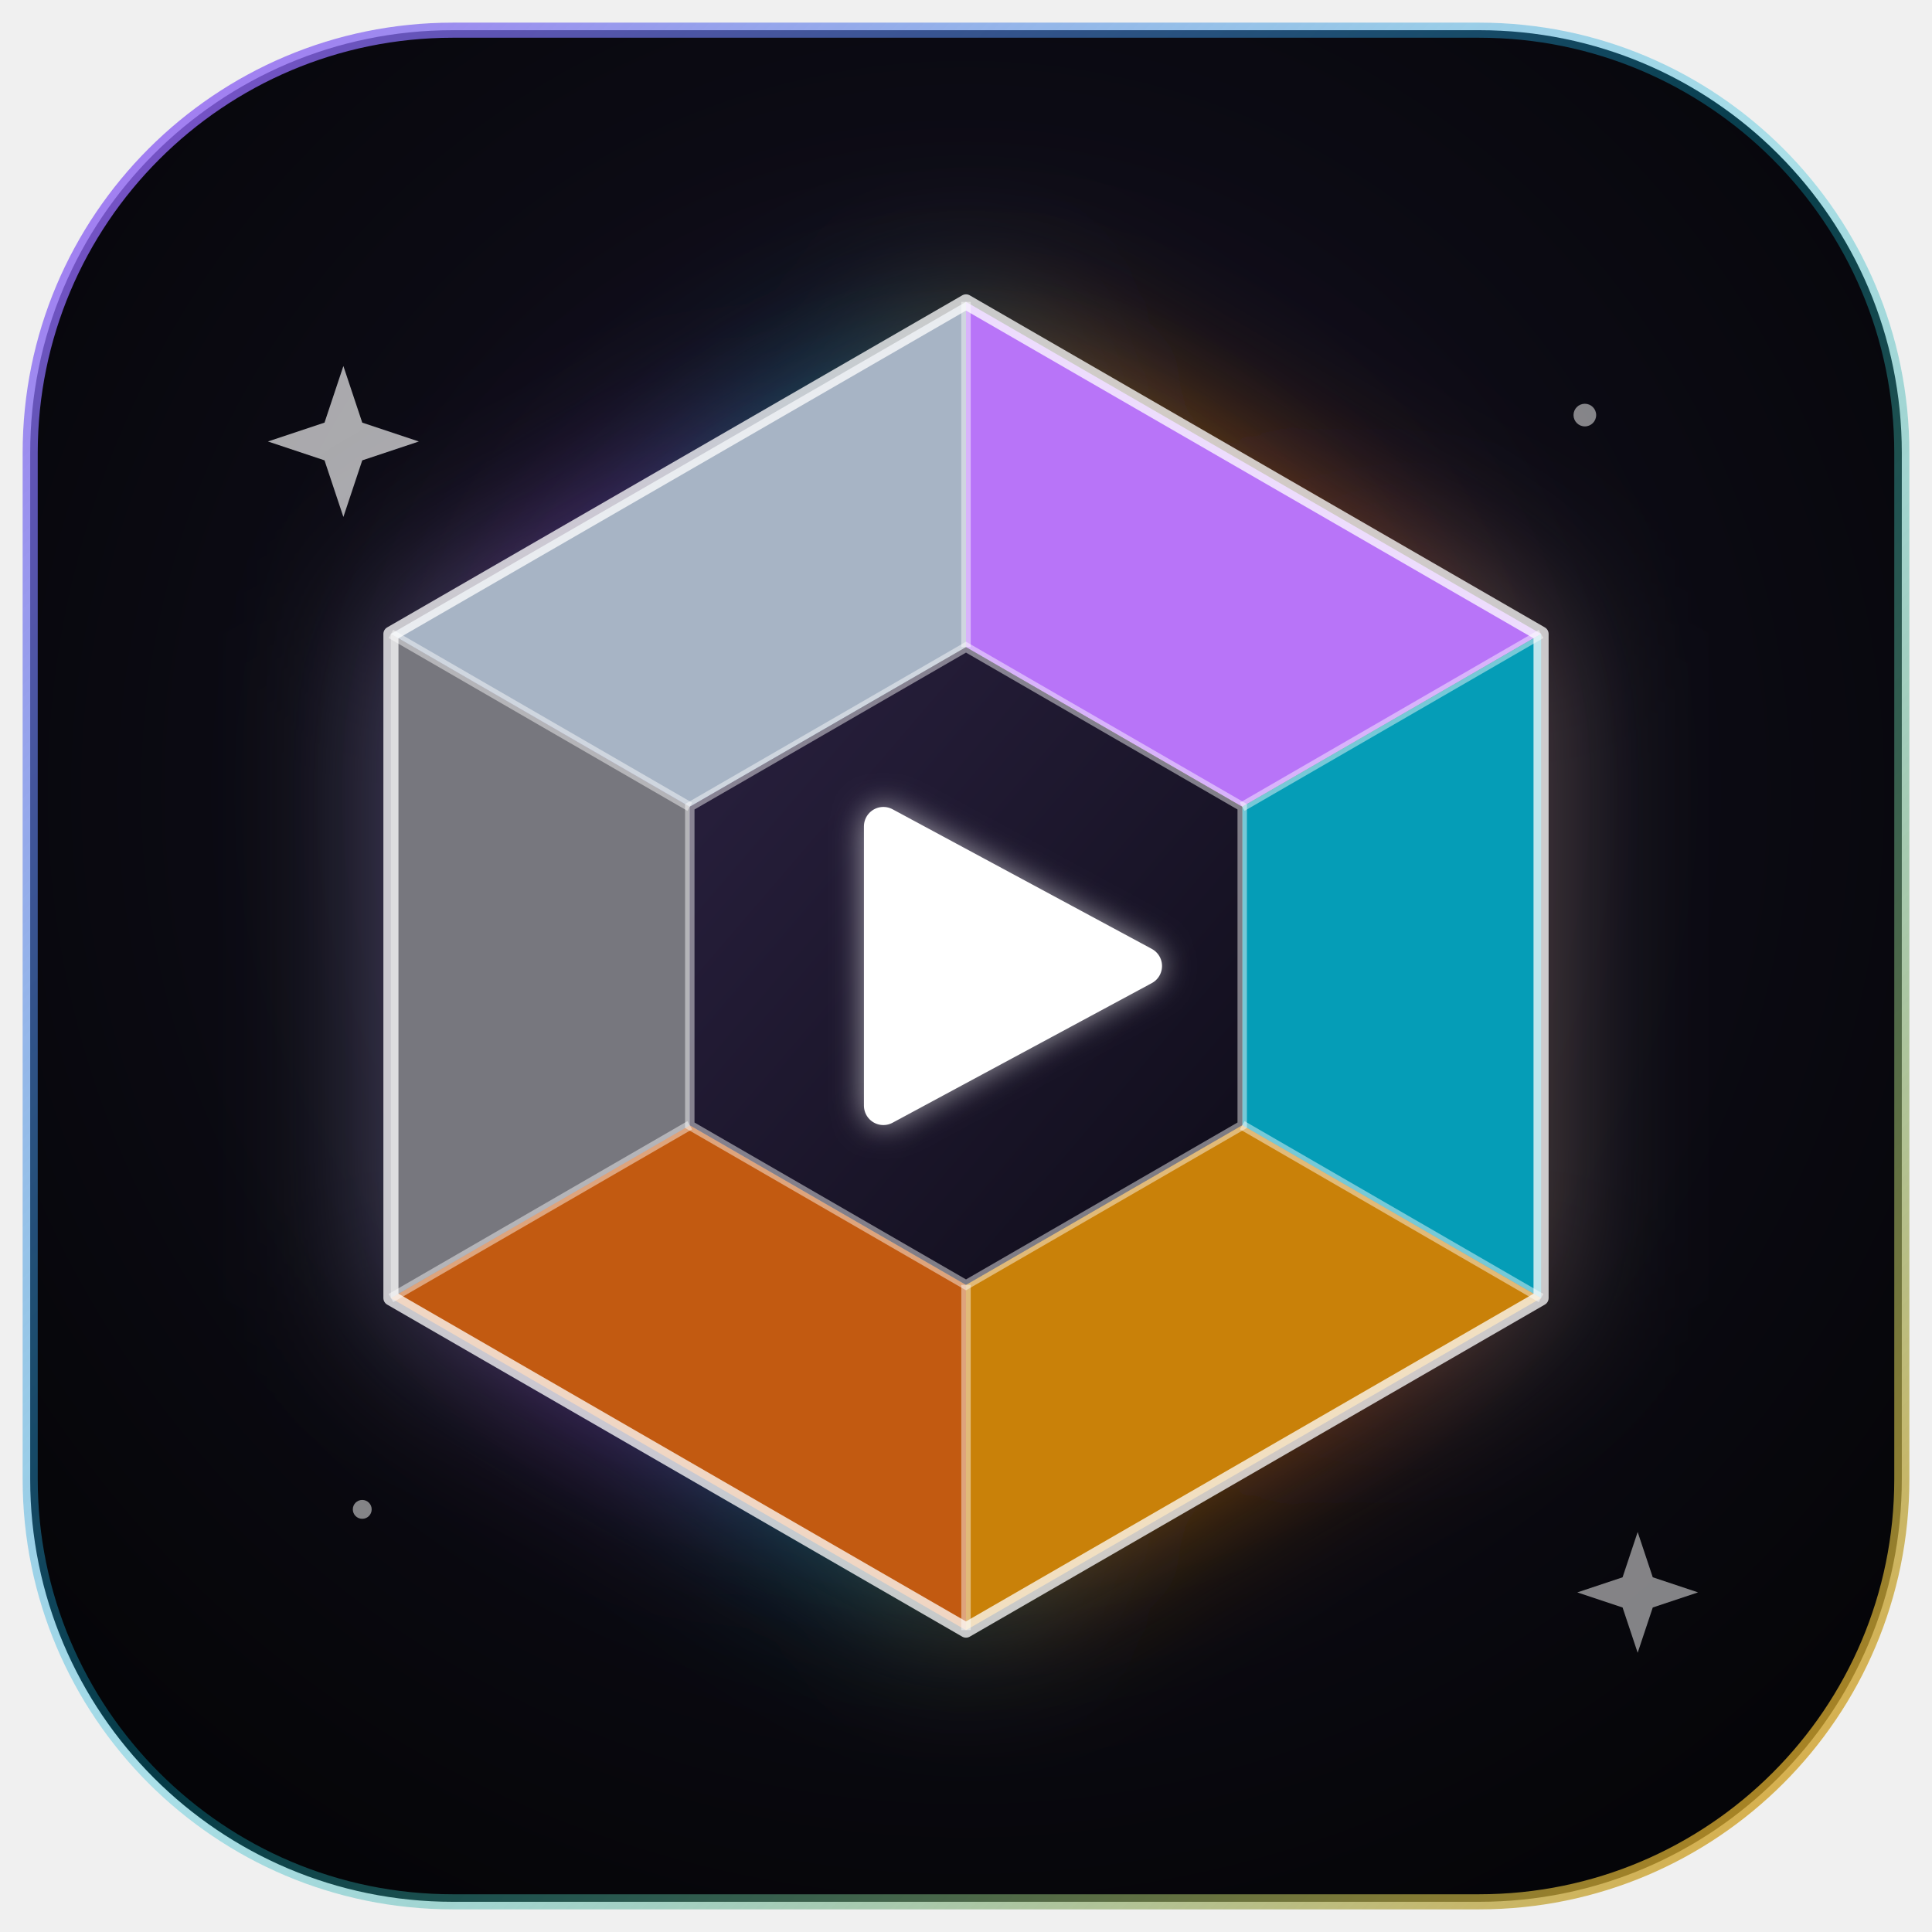
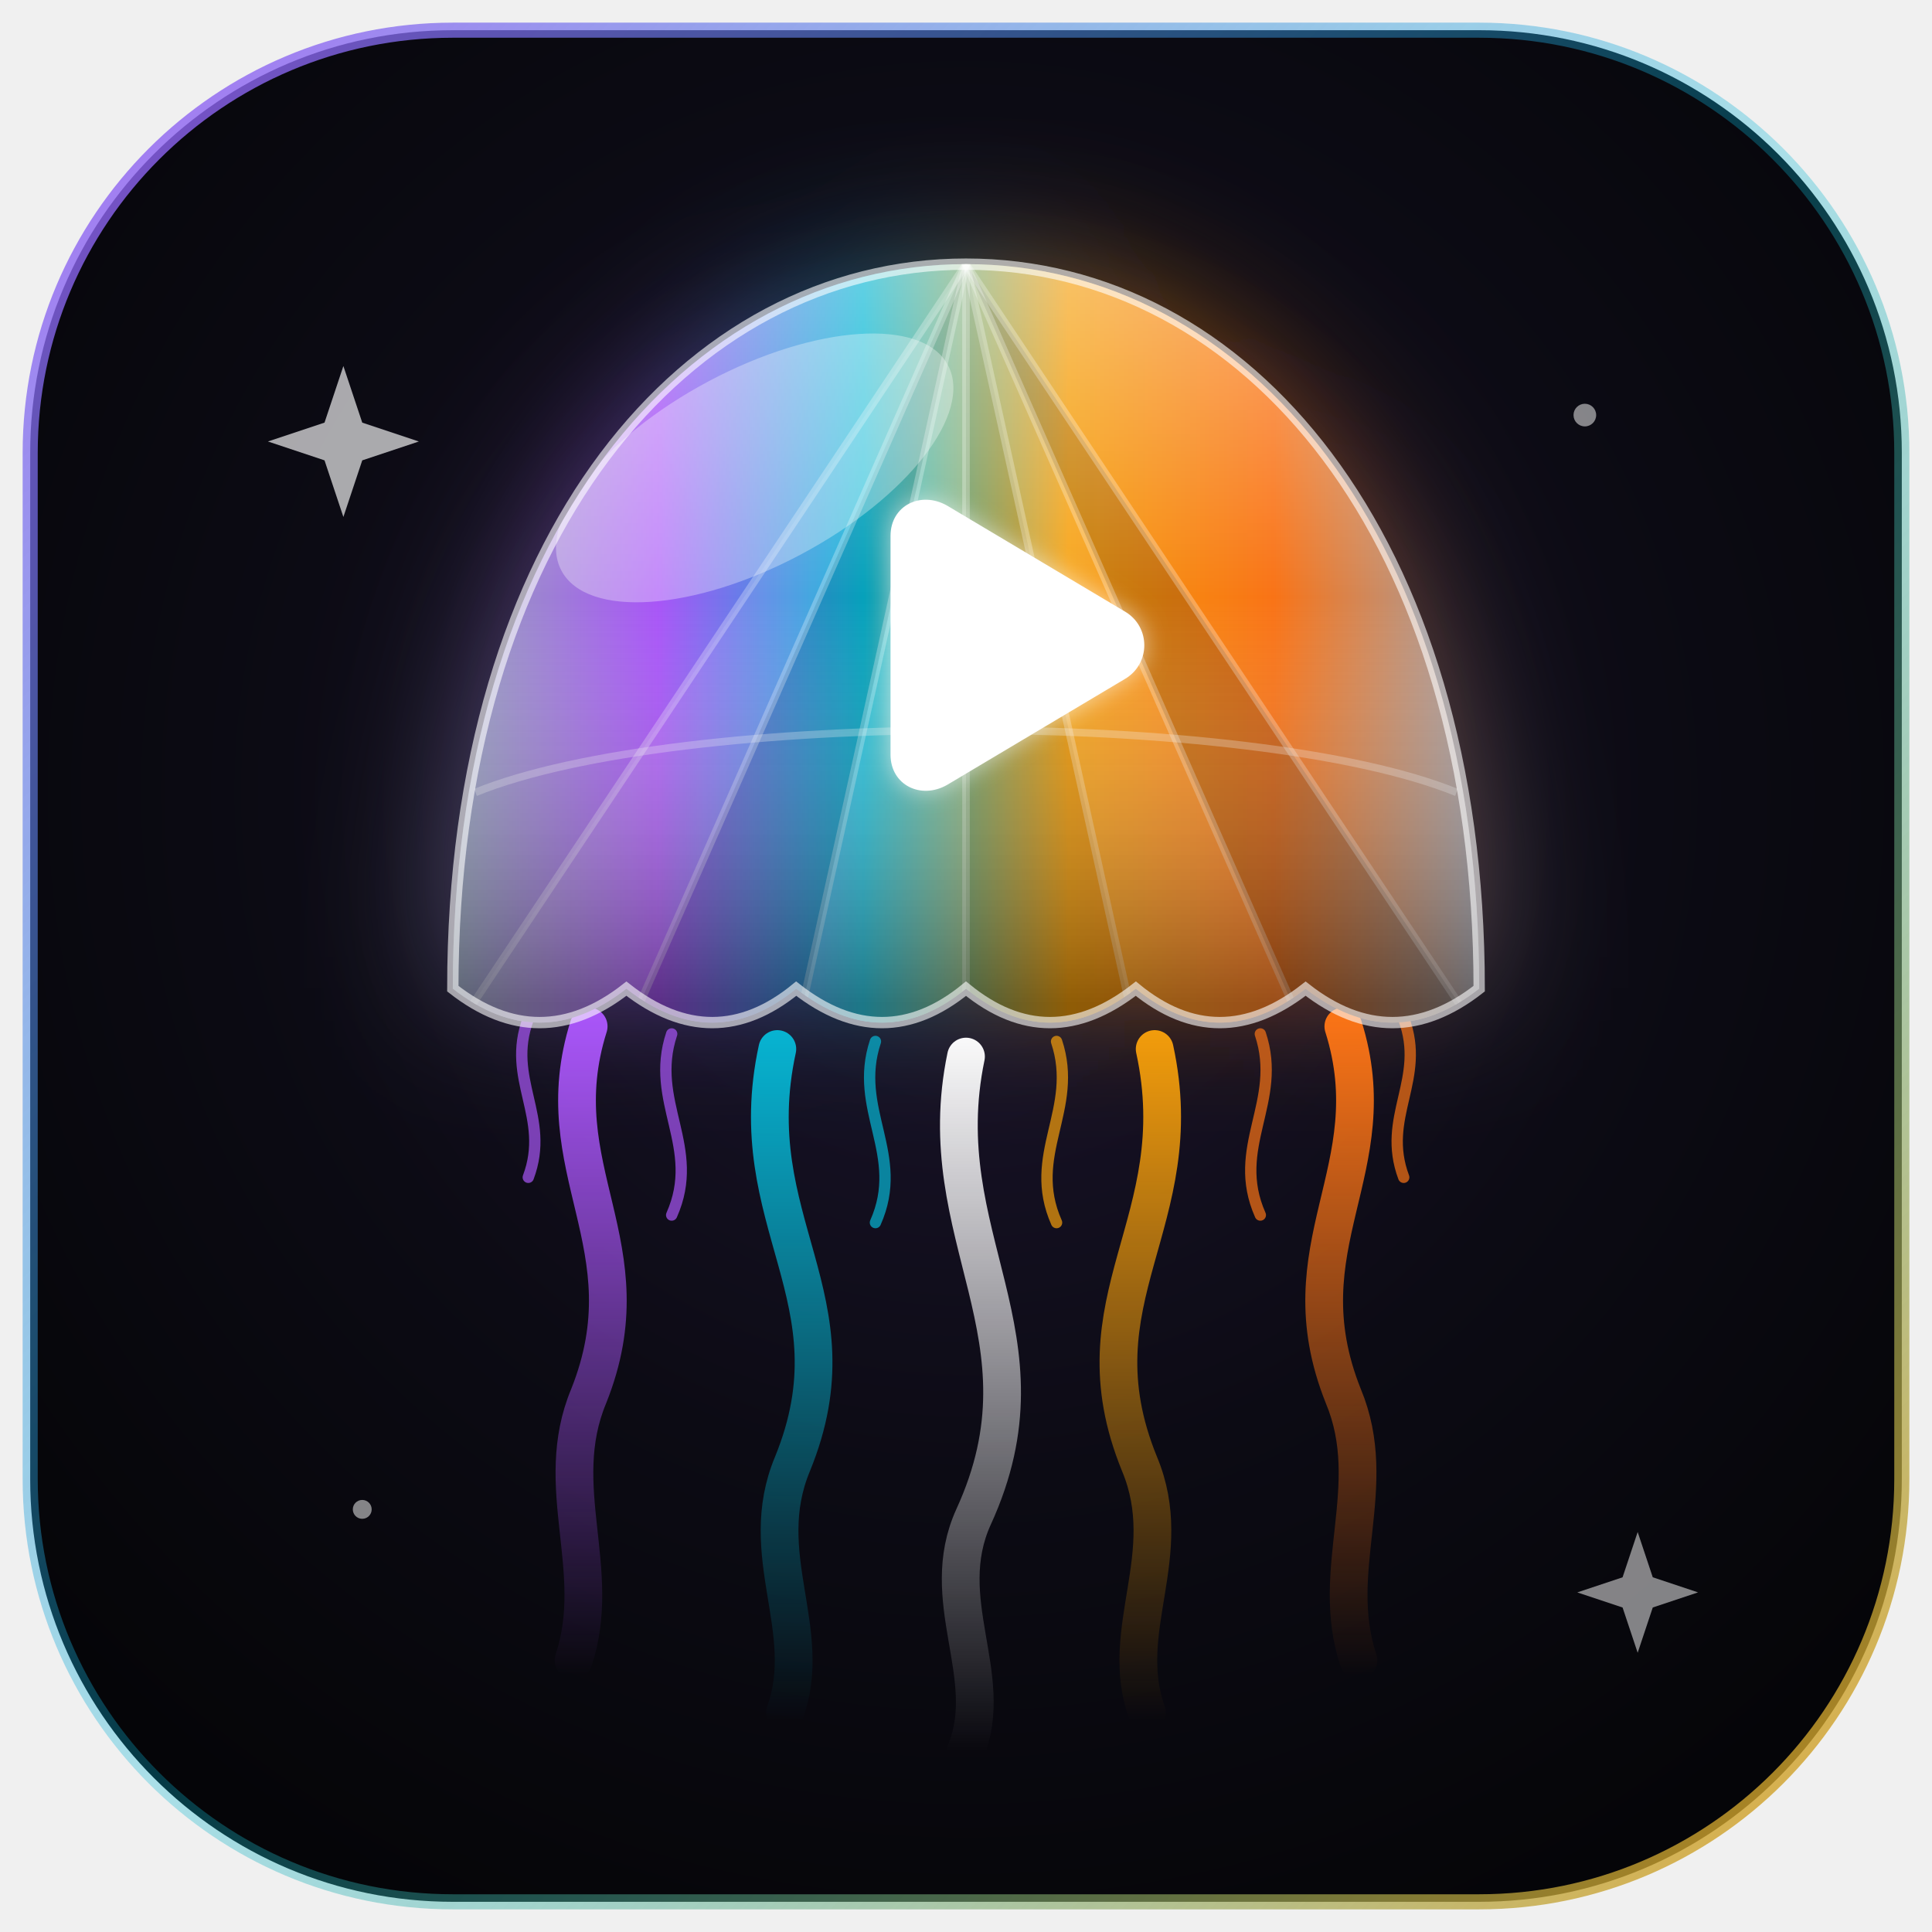
<svg xmlns="http://www.w3.org/2000/svg" viewBox="0 0 512 512" width="512" height="512">
  <defs>
    <linearGradient id="jtspec" x1="0" y1="0" x2="1" y2="0">
      <stop offset="0" stop-color="#94a3b8" />
      <stop offset="0.2" stop-color="#a855f7" />
      <stop offset="0.4" stop-color="#06b6d4" />
      <stop offset="0.6" stop-color="#f59e0b" />
      <stop offset="0.8" stop-color="#f97316" />
      <stop offset="1" stop-color="#a1a1aa" />
    </linearGradient>
    <linearGradient id="jttable" x1="0" y1="0" x2="1" y2="1">
      <stop offset="0" stop-color="#2a2140" />
      <stop offset="1" stop-color="#0e0c18" />
    </linearGradient>
    <filter id="jtglow" x="-50%" y="-50%" width="200%" height="200%">
      <feGaussianBlur stdDeviation="20" />
    </filter>
    <filter id="jtsoft" x="-50%" y="-50%" width="200%" height="200%">
      <feGaussianBlur stdDeviation="4" />
    </filter>
    <radialGradient id="jtbg" cx="256" cy="210" r="330" gradientUnits="userSpaceOnUse">
      <stop offset="0" stop-color="#1d1530" />
      <stop offset="0.55" stop-color="#0c0b14" />
      <stop offset="1" stop-color="#050508" />
    </radialGradient>
    <linearGradient id="jtrim" x1="0" y1="0" x2="512" y2="512" gradientUnits="userSpaceOnUse">
      <stop offset="0" stop-color="#a855f7" stop-opacity="0.9" />
      <stop offset="0.5" stop-color="#06b6d4" stop-opacity="0.3" />
      <stop offset="1" stop-color="#f59e0b" stop-opacity="0.9" />
    </linearGradient>
+     <linearGradient id="mspectrum" x1="120" y1="0" x2="392" y2="0" gradientUnits="userSpaceOnUse">
+       <stop offset="0" stop-color="#94a3b8" />
+       <stop offset="0.2" stop-color="#a855f7" />
+       <stop offset="0.4" stop-color="#06b6d4" />
+       <stop offset="0.6" stop-color="#f59e0b" />
+       <stop offset="0.8" stop-color="#f97316" />
+       <stop offset="1" stop-color="#a1a1aa" />
+     </linearGradient>
+     <linearGradient id="mshade" x1="0" y1="96" x2="0" y2="292" gradientUnits="userSpaceOnUse">
+       <stop offset="0" stop-color="#ffffff" stop-opacity="0.38" />
+       <stop offset="0.45" stop-color="#ffffff" stop-opacity="0" />
+       <stop offset="1" stop-color="#000000" stop-opacity="0.38" />
+     </linearGradient>
+     <linearGradient id="mt1" x1="0" y1="296" x2="0" y2="470" gradientUnits="userSpaceOnUse">
+       <stop offset="0" stop-color="#a855f7" />
+       <stop offset="1" stop-color="#a855f7" stop-opacity="0" />
+     </linearGradient>
+     <linearGradient id="mt2" x1="0" y1="296" x2="0" y2="482" gradientUnits="userSpaceOnUse">
+       <stop offset="0" stop-color="#06b6d4" />
+       <stop offset="1" stop-color="#06b6d4" stop-opacity="0" />
+     </linearGradient>
+     <linearGradient id="mt3" x1="0" y1="296" x2="0" y2="490" gradientUnits="userSpaceOnUse">
+       <stop offset="0" stop-color="#ffffff" />
+       <stop offset="1" stop-color="#ffffff" stop-opacity="0" />
+     </linearGradient>
+     <linearGradient id="mt4" x1="0" y1="296" x2="0" y2="482" gradientUnits="userSpaceOnUse">
+       <stop offset="0" stop-color="#f59e0b" />
+       <stop offset="1" stop-color="#f59e0b" stop-opacity="0" />
+     </linearGradient>
+     <linearGradient id="mt5" x1="0" y1="296" x2="0" y2="470" gradientUnits="userSpaceOnUse">
+       <stop offset="0" stop-color="#f97316" />
+       <stop offset="1" stop-color="#f97316" stop-opacity="0" />
+     </linearGradient>
+     <filter id="mglow" x="-50%" y="-50%" width="200%" height="200%">
+       <feGaussianBlur stdDeviation="18" />
+     </filter>
+     <filter id="msoft" x="-50%" y="-50%" width="200%" height="200%">
+       <feGaussianBlur stdDeviation="3" />
+     </filter>
+     <clipPath id="mbell">
+       <path id="mbellShape" d="M120 288 C120 168 182 96 256 96 C330 96 392 168 392 288                Q 369 306 346 288 Q 323 306 301 288 Q 278 306 256 288                Q 234 306 211 288 Q 189 306 166 288 Q 143 306 120 288 Z" />
+     </clipPath>
  </defs>
  <rect x="8" y="8" width="496" height="496" rx="112" fill="url(#jtbg)" />
  <g fill="#fff">
    <path d="M86 112 l5 -15 l5 15 l15 5 l-15 5 l-5 15 l-5 -15 l-15 -5 z" opacity="0.65" />
    <path d="M430 418 l4 -12 l4 12 l12 4 l-12 4 l-4 12 l-4 -12 l-12 -4 z" opacity="0.5" />
    <circle cx="420" cy="110" r="3" opacity="0.5" />
    <circle cx="96" cy="400" r="2.5" opacity="0.5" />
  </g>
-   <polygon points="256.0,80.0 408.4,168.0 408.4,344.0 256.0,432.0 103.6,344.0 103.6,168.0" fill="url(#jtspec)" opacity="0.5" filter="url(#jtglow)" />
-   <polygon points="256.0,80.0 408.4,168.0 329.2,213.8 256.0,171.5" fill="#a855f7" />
-   <polygon points="256.0,80.0 408.4,168.0 329.2,213.8 256.0,171.5" fill="#fff" opacity="0.18" />
-   <polygon points="408.4,168.0 408.4,344.0 329.2,298.2 329.2,213.8" fill="#06b6d4" />
-   <polygon points="408.4,168.0 408.4,344.0 329.2,298.2 329.2,213.8" fill="#000" opacity="0.14" />
-   <polygon points="408.4,344.0 256.0,432.0 256.0,340.5 329.2,298.2" fill="#f59e0b" />
-   <polygon points="408.4,344.0 256.0,432.0 256.0,340.5 329.2,298.2" fill="#000" opacity="0.18" />
-   <polygon points="256.0,432.0 103.6,344.0 182.8,298.2 256.0,340.5" fill="#f97316" />
-   <polygon points="256.0,432.0 103.6,344.0 182.8,298.2 256.0,340.5" fill="#000" opacity="0.22" />
-   <polygon points="103.6,344.0 103.6,168.0 182.8,213.8 182.8,298.2" fill="#a1a1aa" />
-   <polygon points="103.6,344.0 103.6,168.0 182.8,213.8 182.8,298.2" fill="#000" opacity="0.26" />
-   <polygon points="103.6,168.0 256.0,80.0 256.0,171.5 182.8,213.8" fill="#94a3b8" />
-   <polygon points="103.6,168.0 256.0,80.0 256.0,171.5 182.8,213.8" fill="#fff" opacity="0.18" />
-   <polygon points="256.0,171.5 329.2,213.8 329.2,298.2 256.0,340.5 182.8,298.2 182.8,213.8" fill="url(#jttable)" />
-   <g stroke="#fff" stroke-opacity="0.45" stroke-width="2.5" fill="none">
-     <line x1="256.0" y1="80.0" x2="256.0" y2="171.5" />
-     <line x1="408.4" y1="168.0" x2="329.2" y2="213.8" />
-     <line x1="408.4" y1="344.0" x2="329.2" y2="298.2" />
-     <line x1="256.0" y1="432.0" x2="256.0" y2="340.5" />
-     <line x1="103.6" y1="344.0" x2="182.8" y2="298.2" />
-     <line x1="103.6" y1="168.0" x2="182.8" y2="213.8" />
-     <polygon points="256.0,171.5 329.2,213.8 329.2,298.2 256.0,340.5 182.8,298.2 182.8,213.8" />
+   <g transform="translate(96.0 46.0) scale(1) translate(-96 -72)">
+     <path d="M120 288 C120 168 182 96 256 96 C330 96 392 168 392 288 Z" fill="url(#mspectrum)" opacity="0.5" filter="url(#mglow)" />
+     <g fill="none" stroke-linecap="round" stroke-width="3" opacity="0.7">
+       <path d="M140 296 C134 312 146 322 140 338" stroke="#a855f7" />
+       <path d="M178 300 C172 318 186 330 178 348" stroke="#a855f7" />
+       <path d="M232 302 C226 320 240 332 232 350" stroke="#06b6d4" />
+       <path d="M280 302 C286 320 272 332 280 350" stroke="#f59e0b" />
+       <path d="M334 300 C340 318 326 330 334 348" stroke="#f97316" />
+       <path d="M372 296 C378 312 366 322 372 338" stroke="#f97316" />
+     </g>
+     <g fill="none" stroke-linecap="round" stroke-width="10">
+       <path d="M156 298 C144 336 172 356 156 396 C146 420 160 442 152 466" stroke="url(#mt1)" />
+       <path d="M206 304 C196 350 228 370 210 414 C200 438 216 458 208 480" stroke="url(#mt2)" />
+       <path d="M256 306 C246 354 280 380 258 428 C248 450 264 470 256 490" stroke="url(#mt3)" />
+       <path d="M306 304 C316 350 284 370 302 414 C312 438 296 458 304 480" stroke="url(#mt4)" />
+       <path d="M356 298 C368 336 340 356 356 396 C366 420 352 442 360 466" stroke="url(#mt5)" />
+     </g>
+     <g clip-path="url(#mbell)">
+       <rect x="110" y="90" width="292" height="230" fill="url(#mspectrum)" />
+       <g fill="#ffffff">
+         <polygon points="256,96 120,300 166,300" opacity="0.10" />
+         <polygon points="256,96 211,300 256,300" opacity="0.16" />
+         <polygon points="256,96 301,300 346,300" opacity="0.08" />
+       </g>
+       <g fill="#000000">
+         <polygon points="256,96 166,300 211,300" opacity="0.12" />
+         <polygon points="256,96 256,300 301,300" opacity="0.06" />
+         <polygon points="256,96 346,300 392,300" opacity="0.18" />
+       </g>
+       <g stroke="#ffffff" stroke-opacity="0.28" stroke-width="2" fill="none">
+         <line x1="256" y1="96" x2="120" y2="300" />
+         <line x1="256" y1="96" x2="166" y2="300" />
+         <line x1="256" y1="96" x2="211" y2="300" />
+         <line x1="256" y1="96" x2="256" y2="300" />
+         <line x1="256" y1="96" x2="301" y2="300" />
+         <line x1="256" y1="96" x2="346" y2="300" />
+         <line x1="256" y1="96" x2="392" y2="300" />
+         <path d="M126 236 C180 214 332 214 386 236" />
+       </g>
+       <rect x="110" y="90" width="292" height="230" fill="url(#mshade)" />
+       <ellipse cx="200" cy="150" rx="58" ry="26" transform="rotate(-28 200 150)" fill="#ffffff" opacity="0.32" />
+     </g>
+     <use href="#mbellShape" fill="none" stroke="#ffffff" stroke-opacity="0.6" stroke-width="3" />
+     <path d="M236 168 C236 160 244 156 251 160 L298 188 C305 192 305 202 298 206 L251 234 C244 238 236 234 236 226 Z" fill="#ffffff" filter="url(#msoft)" opacity="0.6" />
+     <path d="M236 168 C236 160 244 156 251 160 L298 188 C305 192 305 202 298 206 L251 234 C244 238 236 234 236 226 Z" fill="#ffffff" />
  </g>
-   <polygon points="256.0,80.0 408.4,168.0 408.4,344.0 256.0,432.0 103.6,344.0 103.6,168.0" fill="none" stroke="#fff" stroke-opacity="0.75" stroke-width="4.0" stroke-linejoin="round" />
-   <polygon points="234.1,219.0 302.8,256.0 234.1,293.0" fill="#fff" stroke="#fff" stroke-width="10.3" stroke-linejoin="round" filter="url(#jtsoft)" opacity="0.6" />
-   <polygon points="234.1,219.0 302.8,256.0 234.1,293.0" fill="#fff" stroke="#fff" stroke-width="10.3" stroke-linejoin="round" />
  <rect x="8" y="8" width="496" height="496" rx="112" fill="none" stroke="url(#jtrim)" stroke-width="4" />
</svg>
